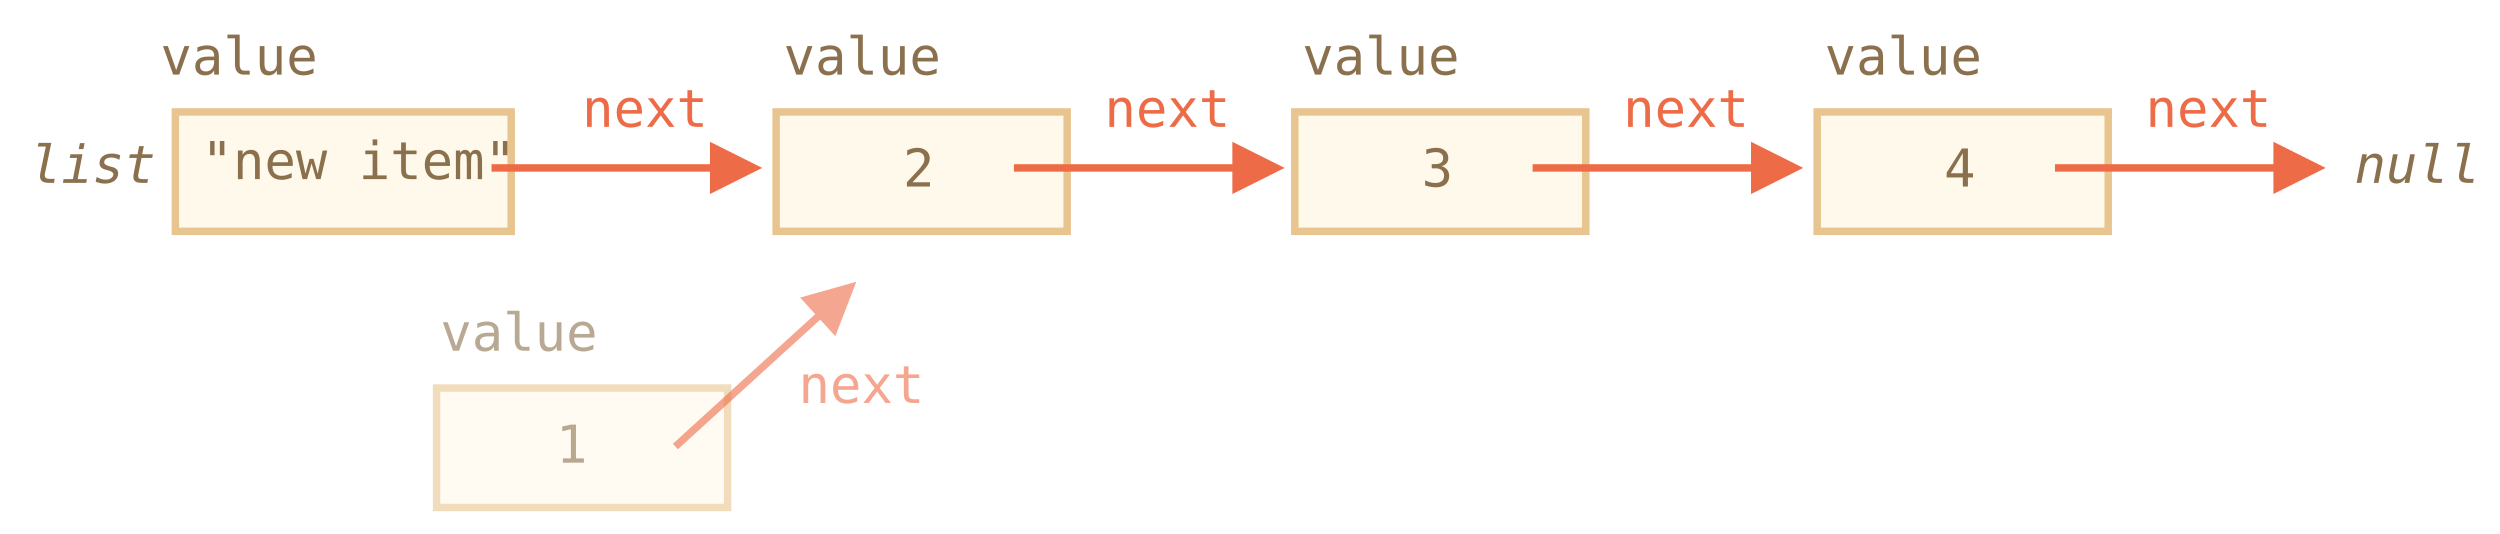
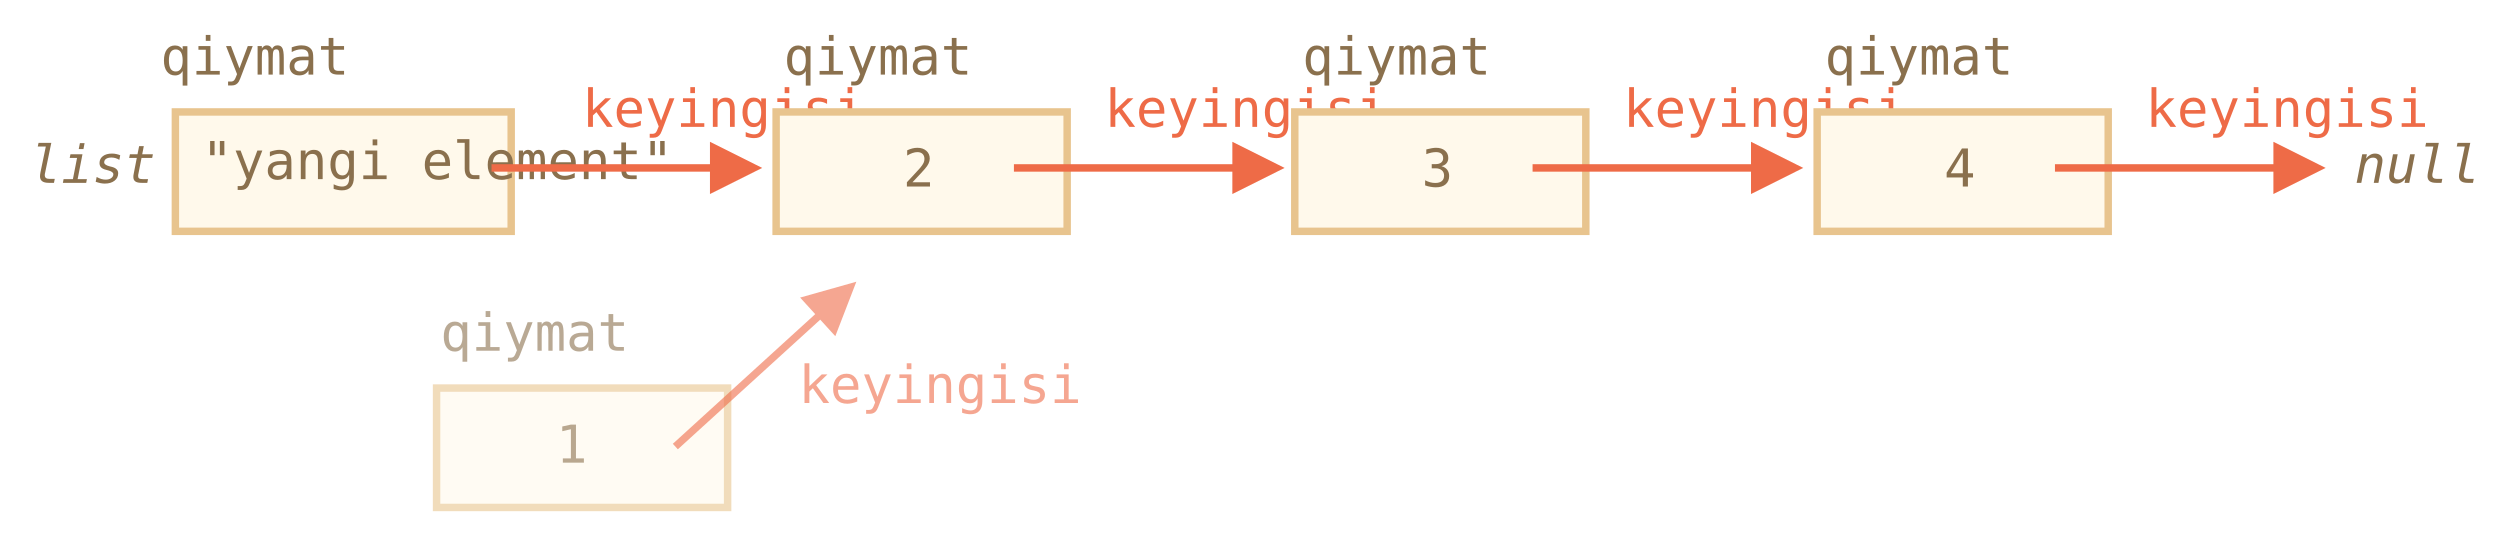
<svg xmlns="http://www.w3.org/2000/svg" width="670px" height="143px" viewBox="0 0 670 143" version="1.1">
  <g id="combined" stroke="none" stroke-width="1" fill="none" fill-rule="evenodd">
    <g id="linked-list-remove-1.svg">
      <rect id="Rectangle-15" stroke="#E8C48E" stroke-width="2" fill="#FFF9EB" x="47" y="30" width="90" height="32" />
      <text id="value" font-family="Consolas" font-size="14" font-weight="normal" fill="#8A704D">
-         <tspan x="43" y="20">value</tspan>
+         <tspan x="43" y="20">qiymat</tspan>
      </text>
      <text id="&quot;new-item&quot;" font-family="Consolas" font-size="14" font-weight="normal" fill="#8A704D">
-         <tspan x="54" y="48">"new item"</tspan>
+         <tspan x="54" y="48">"yangi element"</tspan>
      </text>
      <path id="Line-21" d="M190.27,46 L131.73,46 L131.73,44 L190.27,44 L190.27,38 L204.27,45 L190.27,52 L190.27,46 Z" fill="#EE6B47" fill-rule="nonzero" />
      <text id="next" font-family="Consolas" font-size="14" font-weight="normal" fill="#EE6B47">
-         <tspan x="156" y="34">next</tspan>
+         <tspan x="156" y="34">keyingisi</tspan>
      </text>
      <rect id="Rectangle-15-Copy" stroke="#E8C48E" stroke-width="2" fill="#FFF9EB" opacity="0.6" x="117" y="104" width="78" height="32" />
      <text id="value-copy" opacity="0.6" font-family="Consolas" font-size="14" font-weight="normal" fill="#8A704D">
-         <tspan x="118" y="94">value</tspan>
+         <tspan x="118" y="94">qiymat</tspan>
      </text>
      <text id="1" opacity="0.6" font-family="Consolas" font-size="14" font-weight="normal" fill="#8A704D">
        <tspan x="149" y="124">1</tspan>
      </text>
      <path id="Line-21-Copy" d="M219.822,85.665 L181.664,120.413 L180.317,118.934 L218.475,84.187 L214.436,79.75 L229.5,75.5 L223.862,90.102 L219.822,85.665 Z" fill="#EE6B47" fill-rule="nonzero" opacity="0.6" />
      <text id="next-copy" opacity="0.6" font-family="Consolas" font-size="14" font-weight="normal" fill="#EE6B47">
-         <tspan x="214" y="108">next</tspan>
+         <tspan x="214" y="108">keyingisi</tspan>
      </text>
      <rect id="Rectangle-11" stroke="#E8C48E" stroke-width="2" fill="#FFF9EB" x="208" y="30" width="78" height="32" />
      <text id="value-2" font-family="Consolas" font-size="14" font-weight="normal" fill="#8A704D">
-         <tspan x="210" y="20">value</tspan>
+         <tspan x="210" y="20">qiymat</tspan>
      </text>
      <text id="-9" font-family="Consolas" font-size="14" font-weight="normal" fill="#8A704D">
        <tspan x="242" y="50">2</tspan>
      </text>
      <path id="Line-22" d="M330.27,46 L271.73,46 L271.73,44 L330.27,44 L330.27,38 L344.27,45 L330.27,52 L330.27,46 Z" fill="#EE6B47" fill-rule="nonzero" />
      <text id="next-2" font-family="Consolas" font-size="14" font-weight="normal" fill="#EE6B47">
-         <tspan x="296" y="34">next</tspan>
+         <tspan x="296" y="34">keyingisi</tspan>
      </text>
      <rect id="Rectangle-13" stroke="#E8C48E" stroke-width="2" fill="#FFF9EB" x="347" y="30" width="78" height="32" />
      <text id="value-3" font-family="Consolas" font-size="14" font-weight="normal" fill="#8A704D">
-         <tspan x="349" y="20">value</tspan>
+         <tspan x="349" y="20">qiymat</tspan>
      </text>
      <text id="-10" font-family="Consolas" font-size="14" font-weight="normal" fill="#8A704D">
        <tspan x="381" y="50">3</tspan>
      </text>
      <path id="Line-23" d="M469.27,46 L410.73,46 L410.73,44 L469.27,44 L469.27,38 L483.27,45 L469.27,52 L469.27,46 Z" fill="#EE6B47" fill-rule="nonzero" />
      <text id="next-3" font-family="Consolas" font-size="14" font-weight="normal" fill="#EE6B47">
-         <tspan x="435" y="34">next</tspan>
+         <tspan x="435" y="34">keyingisi</tspan>
      </text>
      <rect id="Rectangle-14" stroke="#E8C48E" stroke-width="2" fill="#FFF9EB" x="487" y="30" width="78" height="32" />
      <text id="value-4" font-family="Consolas" font-size="14" font-weight="normal" fill="#8A704D">
-         <tspan x="489" y="20">value</tspan>
+         <tspan x="489" y="20">qiymat</tspan>
      </text>
      <text id="4" font-family="Consolas" font-size="14" font-weight="normal" fill="#8A704D">
        <tspan x="521" y="50">4</tspan>
      </text>
      <path id="Line-24" d="M609.27,46 L550.73,46 L550.73,44 L609.27,44 L609.27,38 L623.27,45 L609.27,52 L609.27,46 Z" fill="#EE6B47" fill-rule="nonzero" />
      <text id="next-4" font-family="Consolas" font-size="14" font-weight="normal" fill="#EE6B47">
-         <tspan x="575" y="34">next</tspan>
+         <tspan x="575" y="34">keyingisi</tspan>
      </text>
      <text id="null" font-family="Consolas-Italic, Consolas" font-size="14" font-style="italic" font-weight="normal" fill="#8A704D">
        <tspan x="631" y="49">null</tspan>
      </text>
      <text id="list" font-family="Consolas-Italic, Consolas" font-size="14" font-style="italic" font-weight="normal" fill="#8A704D">
        <tspan x="8" y="49">list</tspan>
      </text>
    </g>
  </g>
</svg>
